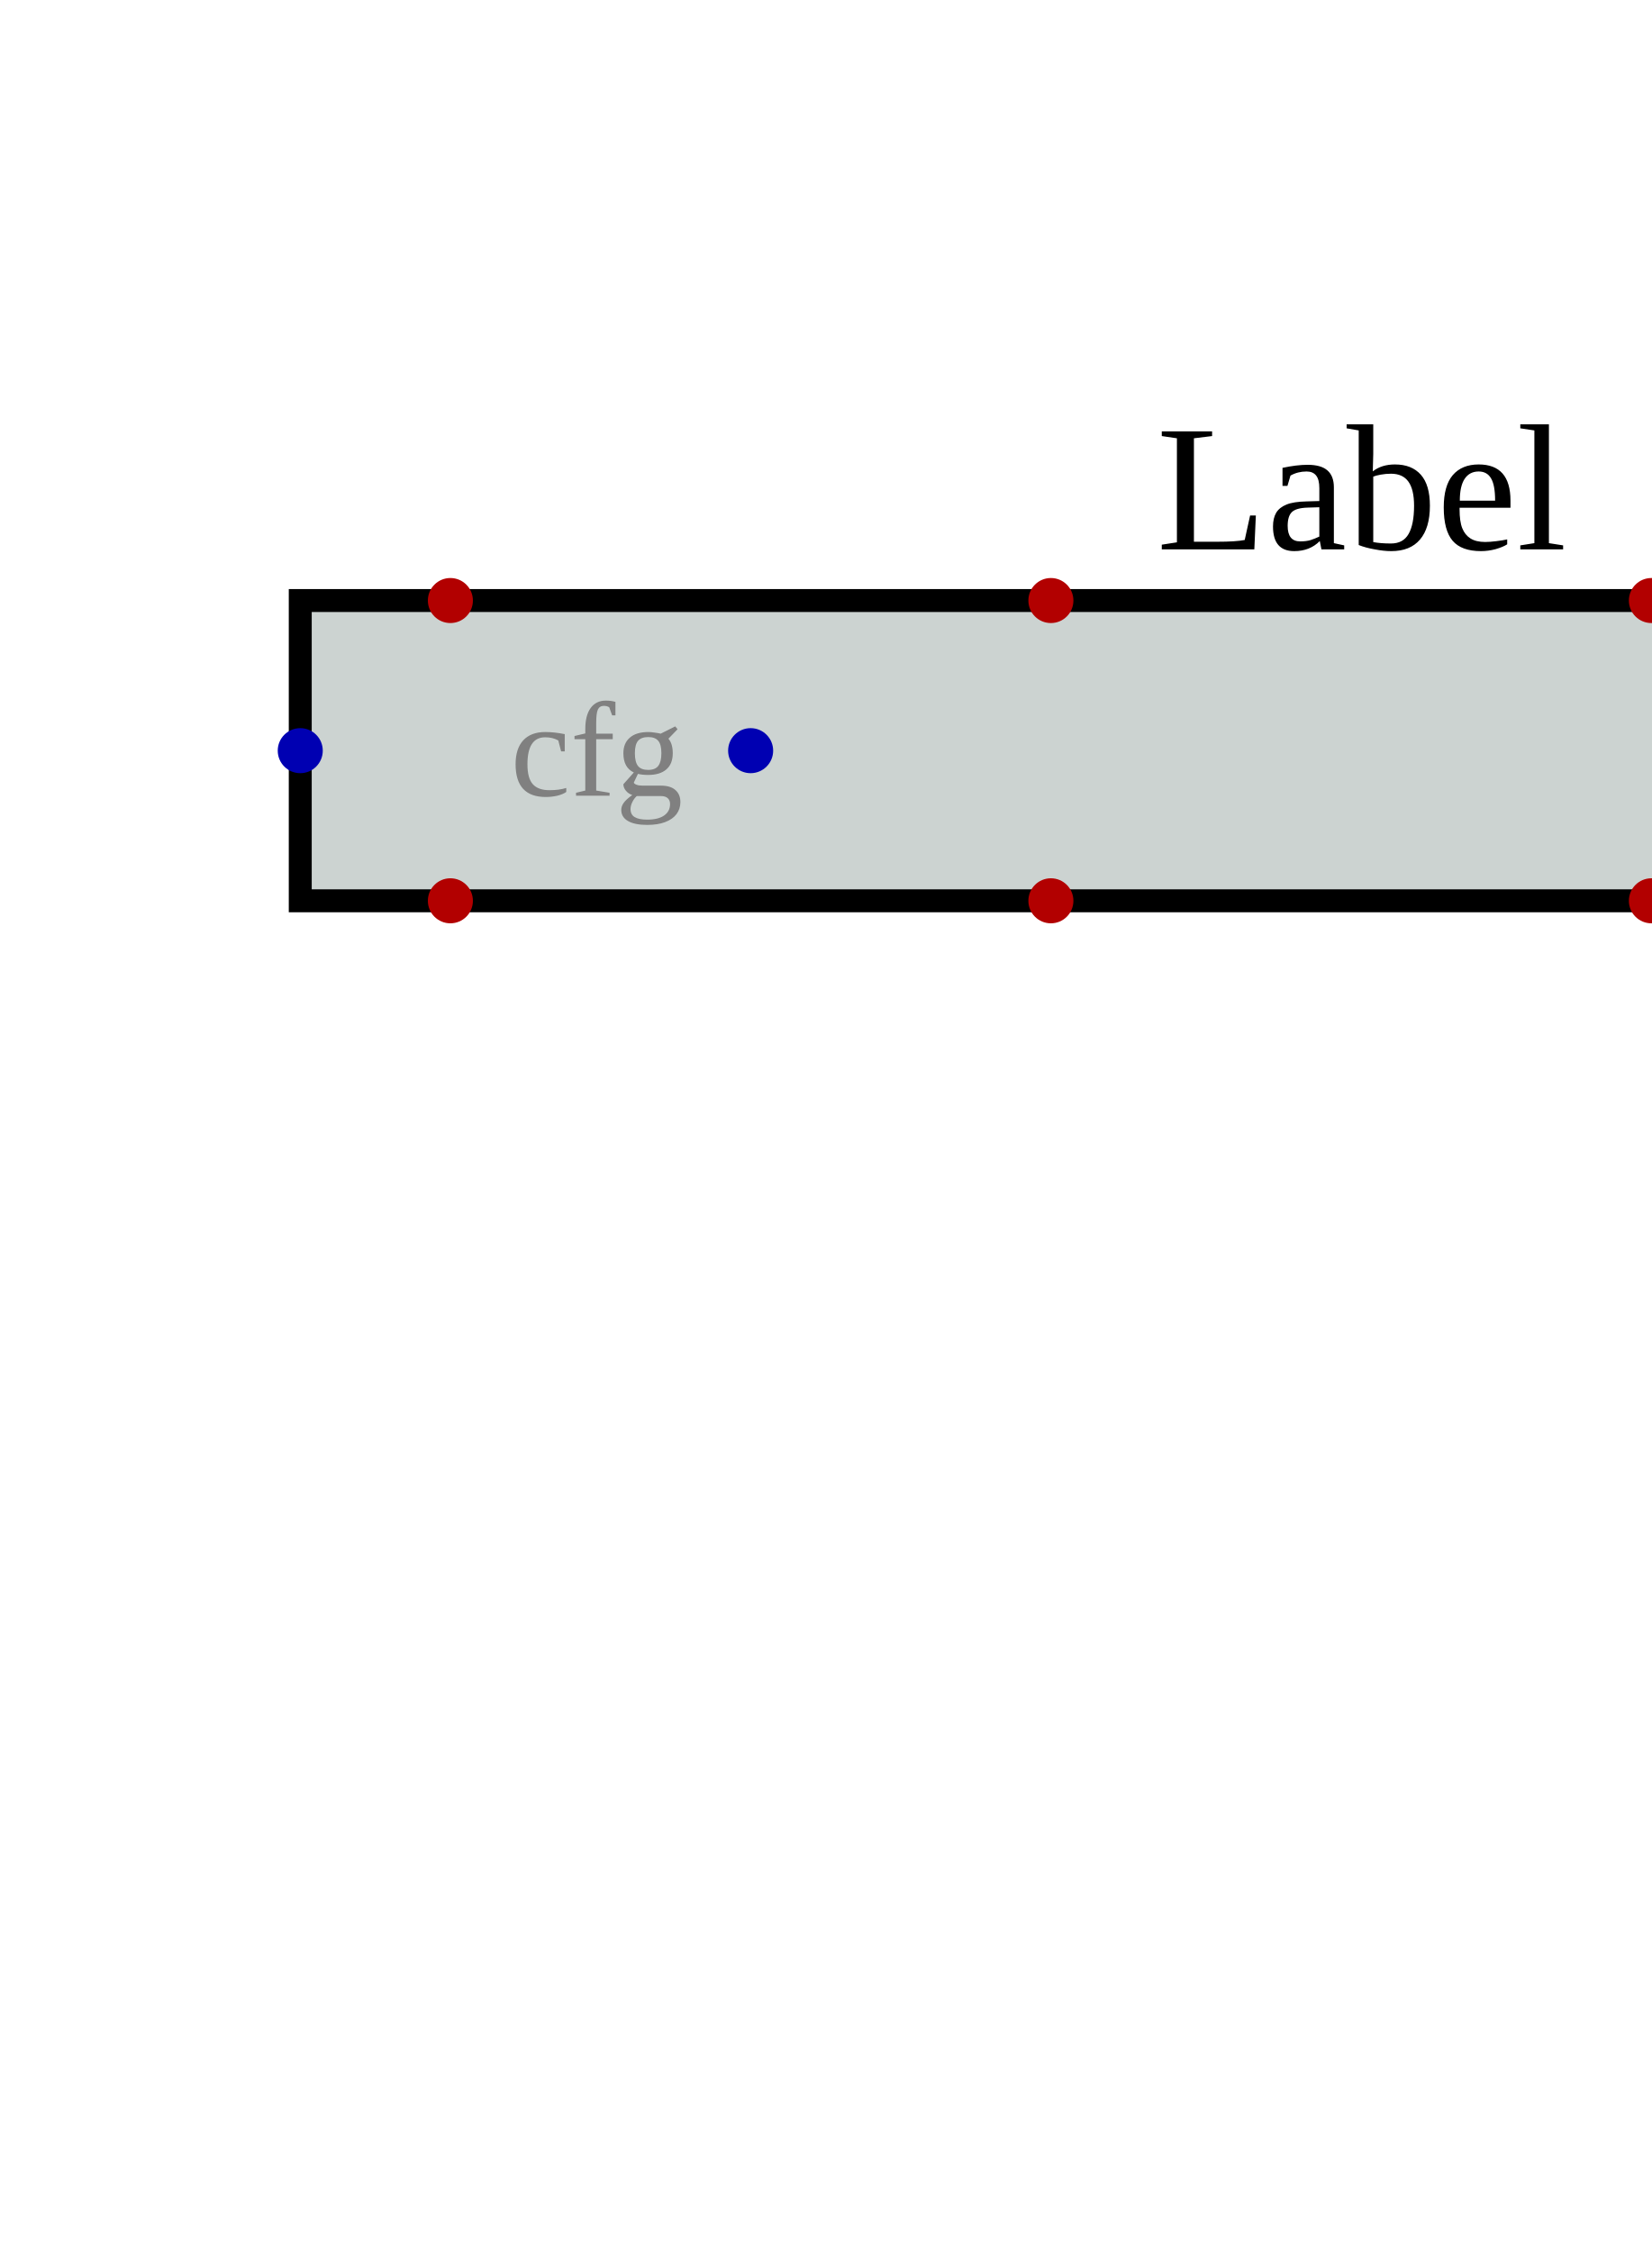
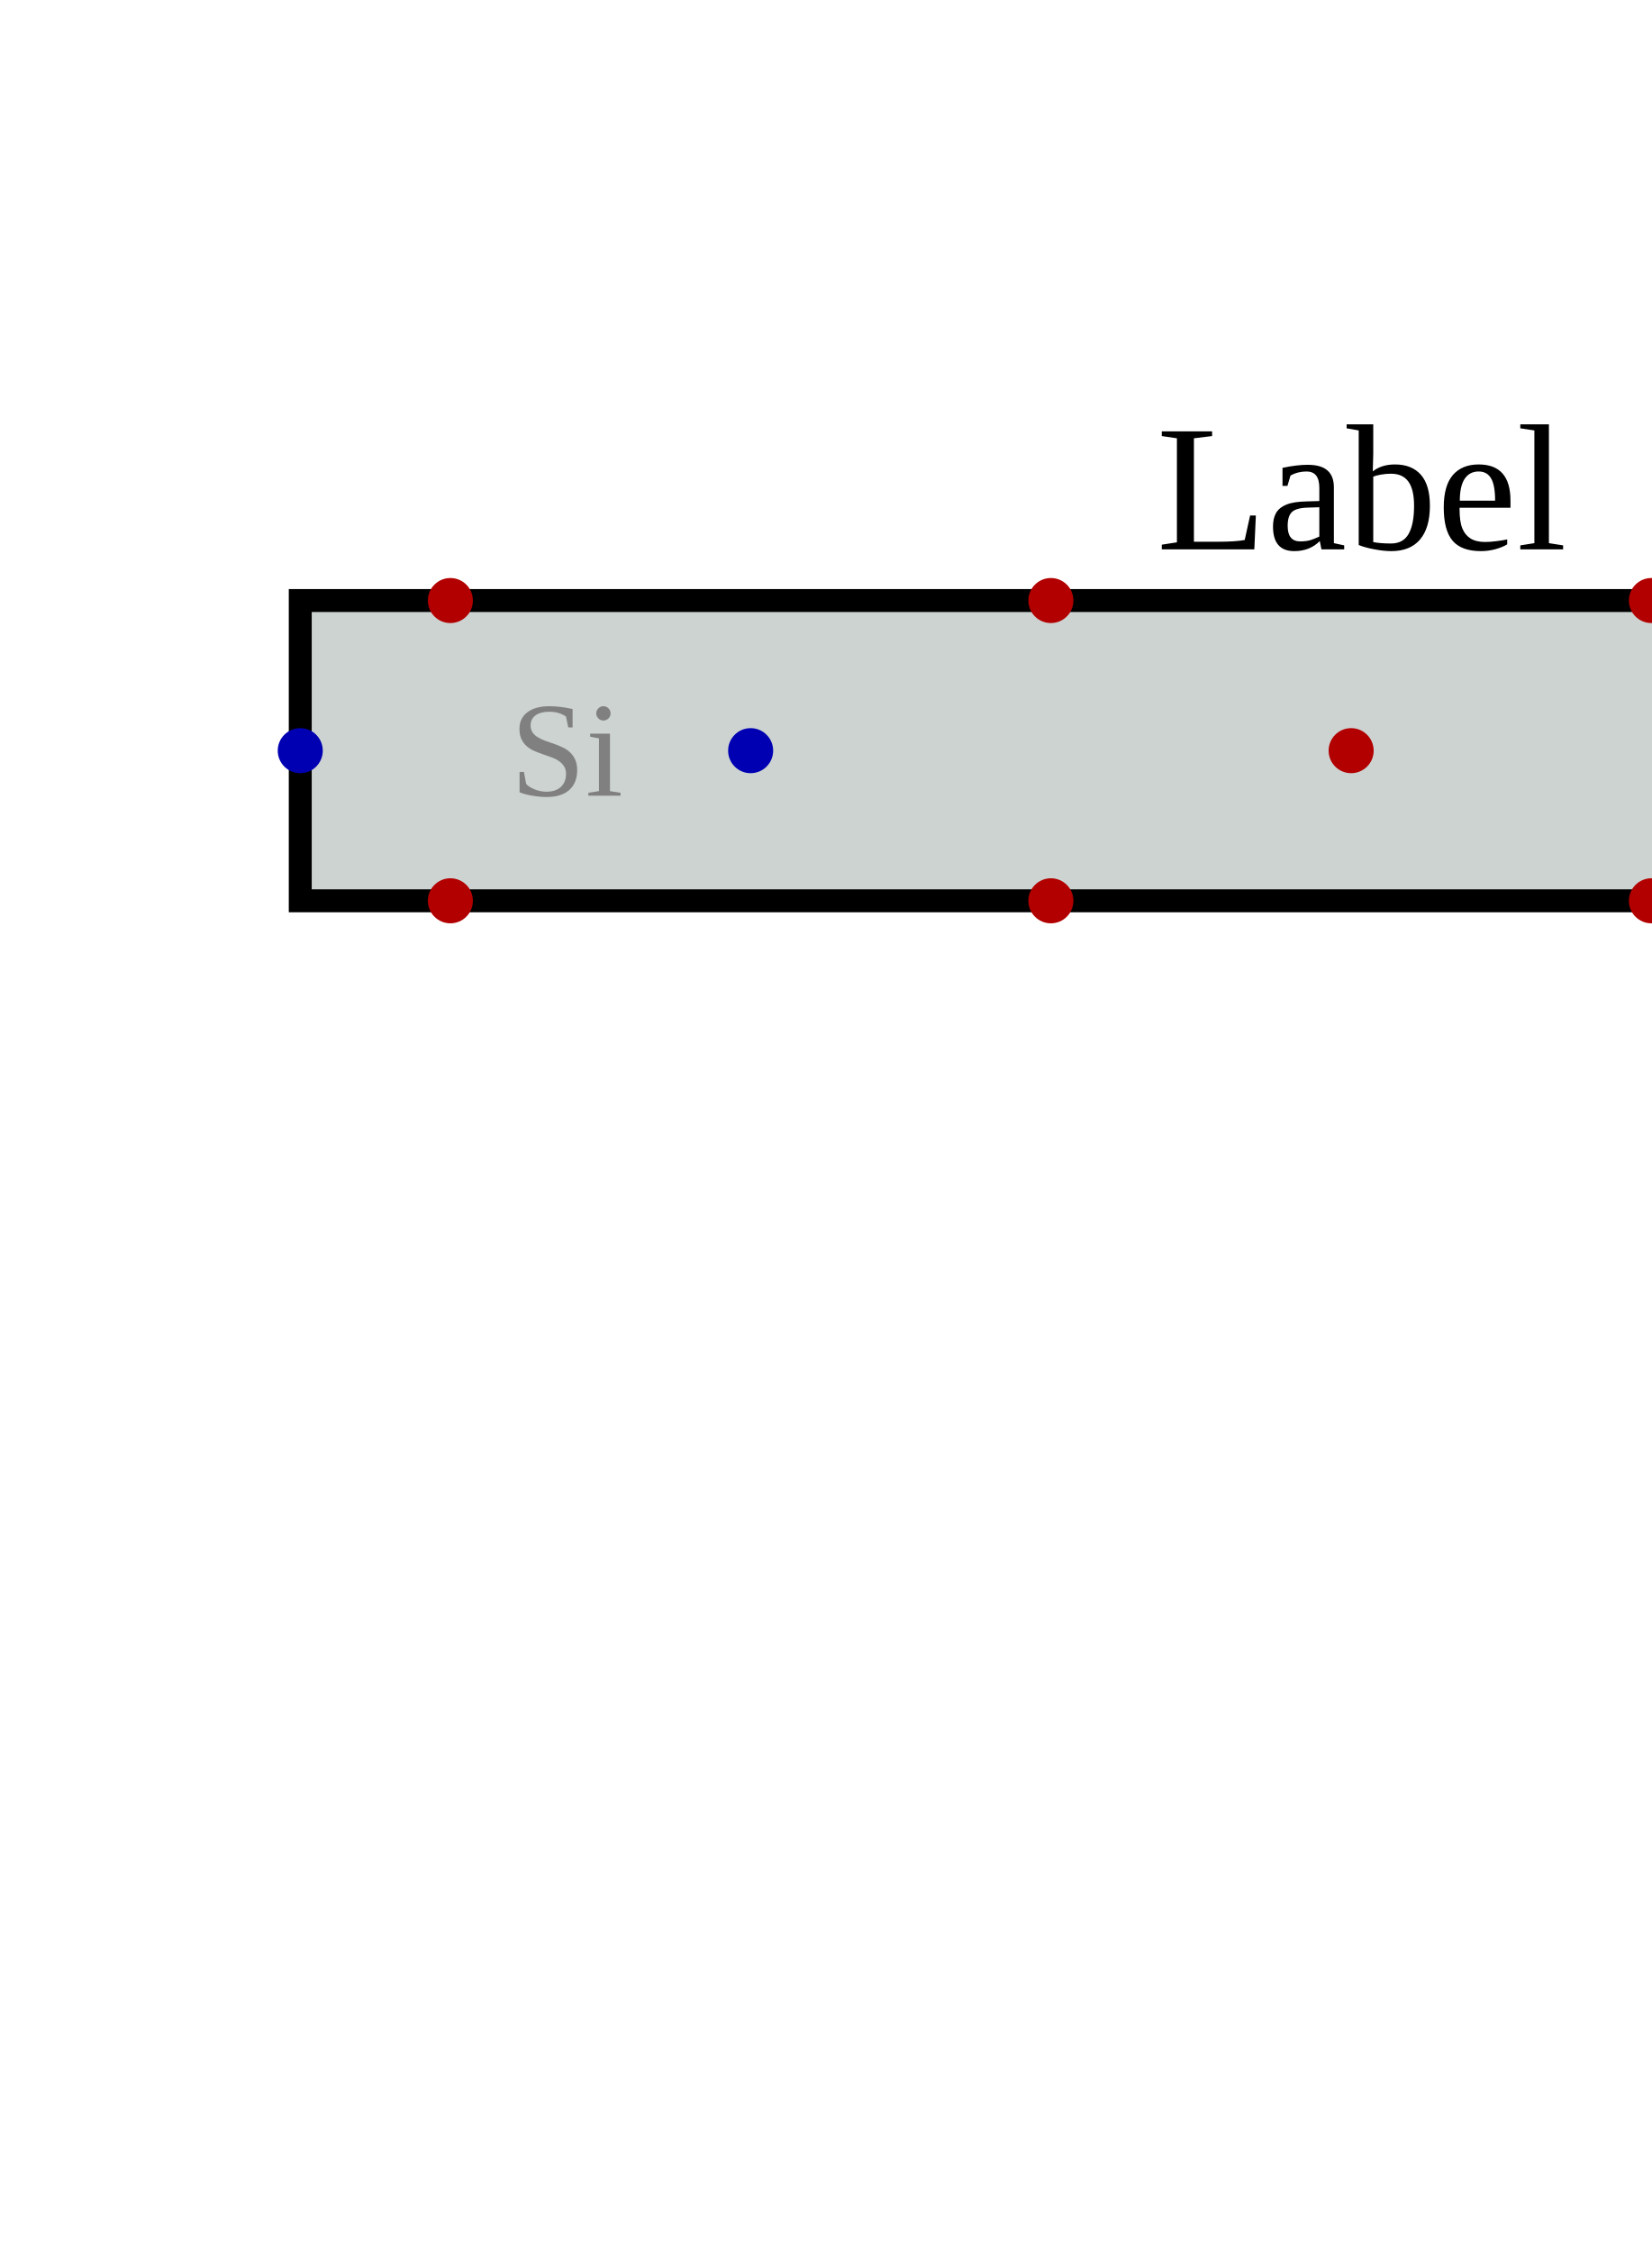
<svg xmlns="http://www.w3.org/2000/svg" viewBox="-80 -80 220 300" version="1.1" id="svg64">
  <defs id="defs66" />
  <rect stroke="#000000" stroke-width="3.055" fill="#ffffb4" fill-opacity="0.784" x="-40" y="0" width="280" height="40" id="rect6" style="fill:#728680;fill-opacity:0.361" />
  <text id="label" fill="#000000" font-size="24px" text-anchor="middle" x="101.401" y="-6.817">Label</text>
  <g id="g12" transform="translate(-40,20)">
    <circle fill="#0000b2" id="pin:in" cx="0" cy="0" r="3" />
  </g>
  <g id="g17" transform="translate(20)">
-     <circle fill="#0000b2" id="pin:cfg" cx="0" cy="20" r="3" />
-     <text fill="#808080" font-size="18px" x="-32" y="26" id="text15">cfg</text>
+     <circle fill="#0000b2" id="pin:Si" cx="0" cy="20" r="3" />
+     <text fill="#808080" font-size="18px" x="-32" y="26" id="text15">Si</text>
  </g>
  <g id="g22" transform="translate(180,-20)">
    <circle fill="#0000b2" id="pin:clk" cx="0" cy="40" r="3" />
    <text fill="#808080" font-size="18px" x="4" y="46" id="text20">clk</text>
  </g>
  <g id="g27" transform="translate(-80)">
    <circle fill="#b20000" id="pin:u0" cx="60" cy="0" r="3" />
  </g>
  <g id="g32" transform="translate(-80,20)">
    <circle fill="#b20000" id="pin:d0" cx="60" cy="20" r="3" />
  </g>
  <g id="g37" transform="translate(0,-40)">
    <circle fill="#b20000" id="pin:u1" cx="60" cy="40" r="3" />
  </g>
  <g id="g42" transform="translate(0,-20)">
    <circle fill="#b20000" id="pin:d1" cx="60" cy="60" r="3" />
  </g>
  <g id="g47" transform="translate(80,-80)">
    <circle fill="#b20000" id="pin:u2" cx="60" cy="80" r="3" />
  </g>
  <g id="g52" transform="translate(80,-60)">
    <circle fill="#b20000" id="pin:d2" cx="60" cy="100" r="3" />
  </g>
  <g id="g57" transform="translate(160,-120)">
    <circle fill="#b20000" id="pin:u3" cx="60" cy="120" r="3" />
  </g>
  <g id="g62" transform="translate(160,-100)">
    <circle fill="#b20000" id="pin:d3" cx="60" cy="140" r="3" />
  </g>
+   <g id="g67" transform="translate(40,-120)">
+     <circle fill="#b20000" id="pin:So" cx="60" cy="140" r="3" />
+   </g>
</svg>
